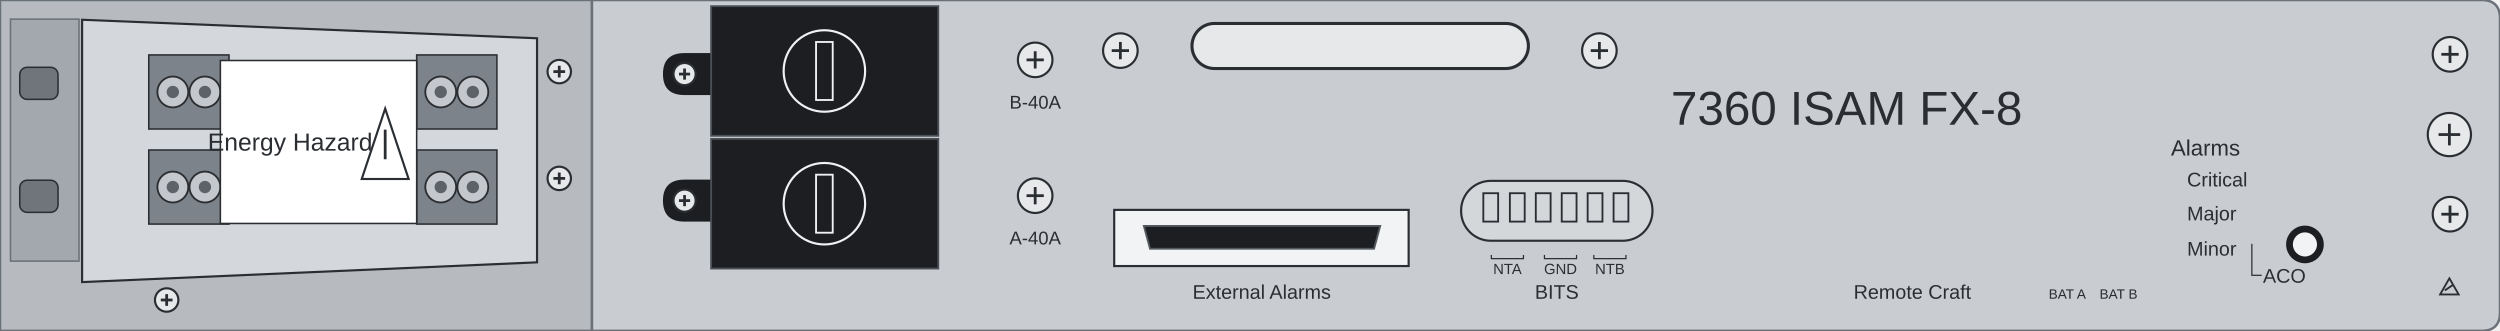
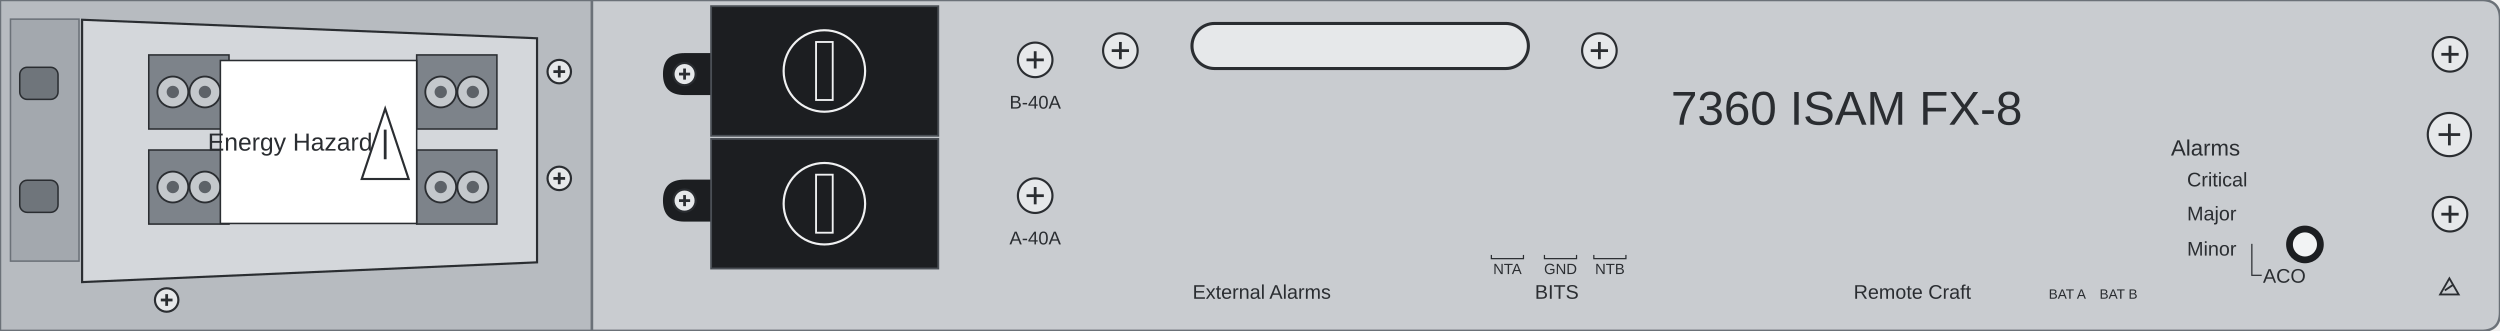
<svg xmlns="http://www.w3.org/2000/svg" width="405.0mm" height="53.6mm" viewBox="0 0 405.0 53.6">
  <rect id="face" x="0" y="0" width="405.0" height="53.6" fill="none" />
  <rect id="terminal-frame" x="0" y="0" width="95.9" height="53.6" fill="#b7bbc0" stroke="#6b7178" stroke-width="0.4" />
  <path id="plate" d="M 95.9 0 L 402.0 0 Q 405.0 0 405.0 3 L 405.0 50.6 Q 405.0 53.6 402.0 53.6 L 95.9 53.6 Z" fill="#c9ccd0" stroke="#6b7178" stroke-width="0.4" />
  <rect id="terminal-hinge" x="1.7" y="3.1" width="11.1" height="39.2" fill="#a3a8ae" stroke="#6b7178" stroke-width="0.25" />
  <rect x="3.2" y="10.90" width="6.2" height="5.2" rx="1.2" fill="#6f757b" stroke="#2a2d31" stroke-width="0.25" />
  <rect x="3.2" y="29.20" width="6.2" height="5.2" rx="1.2" fill="#6f757b" stroke="#2a2d31" stroke-width="0.25" />
  <g id="terminal-cover">
    <path d="M 13.3 3.2 L 87.0 6.2 L 87.0 42.5 L 13.3 45.7 Z" fill="#d9dcdf" fill-opacity="0.85" stroke="#2a2d31" stroke-width="0.35" />
    <g id="ebatret-1">
      <rect x="24.10" y="8.90" width="13.0" height="12.0" fill="#7d838a" stroke="#2a2d31" stroke-width="0.25" />
      <circle cx="28.00" cy="14.9" r="2.5" fill="#c4c8cc" stroke="#2a2d31" stroke-width="0.3" />
      <circle cx="33.20" cy="14.9" r="2.5" fill="#c4c8cc" stroke="#2a2d31" stroke-width="0.3" />
      <circle cx="28.00" cy="14.9" r="1.0" fill="#5d6268" />
      <circle cx="33.20" cy="14.9" r="1.0" fill="#5d6268" />
    </g>
    <g id="ebatret-2">
      <rect x="24.10" y="24.30" width="13.0" height="12.0" fill="#7d838a" stroke="#2a2d31" stroke-width="0.25" />
      <circle cx="28.00" cy="30.3" r="2.5" fill="#c4c8cc" stroke="#2a2d31" stroke-width="0.3" />
      <circle cx="33.20" cy="30.3" r="2.5" fill="#c4c8cc" stroke="#2a2d31" stroke-width="0.3" />
      <circle cx="28.00" cy="30.3" r="1.0" fill="#5d6268" />
      <circle cx="33.20" cy="30.3" r="1.0" fill="#5d6268" />
    </g>
    <g id="ebat-a">
      <rect x="67.50" y="8.90" width="13.0" height="12.0" fill="#7d838a" stroke="#2a2d31" stroke-width="0.25" />
      <circle cx="71.40" cy="14.9" r="2.5" fill="#c4c8cc" stroke="#2a2d31" stroke-width="0.3" />
      <circle cx="76.60" cy="14.9" r="2.5" fill="#c4c8cc" stroke="#2a2d31" stroke-width="0.3" />
      <circle cx="71.40" cy="14.9" r="1.0" fill="#5d6268" />
      <circle cx="76.60" cy="14.9" r="1.0" fill="#5d6268" />
    </g>
    <g id="ebat-b">
      <rect x="67.50" y="24.30" width="13.0" height="12.0" fill="#7d838a" stroke="#2a2d31" stroke-width="0.25" />
      <circle cx="71.40" cy="30.3" r="2.5" fill="#c4c8cc" stroke="#2a2d31" stroke-width="0.3" />
      <circle cx="76.60" cy="30.3" r="2.5" fill="#c4c8cc" stroke="#2a2d31" stroke-width="0.3" />
      <circle cx="71.40" cy="30.3" r="1.0" fill="#5d6268" />
      <circle cx="76.60" cy="30.3" r="1.0" fill="#5d6268" />
    </g>
    <g id="cover-silkscreen">
      <g id="energy-hazard">
        <rect x="35.7" y="9.8" width="31.8" height="26.4" fill="#ffffff" stroke="#2a2d31" stroke-width="0.25" />
        <text x="47.0" y="24.4" font-family="Arial" font-size="4.0" fill="#2a2d31" text-anchor="middle">Energy Hazard</text>
        <path d="M 58.6 29.0 L 62.4 17.6 L 66.2 29.0 Z" fill="none" stroke="#2a2d31" stroke-width="0.35" />
        <path d="M 62.4 21.0 L 62.4 25.8" stroke="#2a2d31" stroke-width="0.45" />
      </g>
    </g>
  </g>
  <g>
    <circle cx="90.6" cy="11.6" r="1.90" fill="#e6e8ea" stroke="#2a2d31" stroke-width="0.35" />
    <path d="M 89.65 11.6 L 91.55 11.6 M 90.6 10.65 L 90.6 12.55" stroke="#2a2d31" stroke-width="0.45" />
  </g>
  <g>
    <circle cx="90.6" cy="28.9" r="1.90" fill="#e6e8ea" stroke="#2a2d31" stroke-width="0.35" />
    <path d="M 89.65 28.9 L 91.55 28.9 M 90.6 27.95 L 90.6 29.85" stroke="#2a2d31" stroke-width="0.45" />
  </g>
  <g>
    <circle cx="27.0" cy="48.6" r="1.90" fill="#e6e8ea" stroke="#2a2d31" stroke-width="0.35" />
    <path d="M 26.05 48.6 L 27.95 48.6 M 27.0 47.65 L 27.0 49.55" stroke="#2a2d31" stroke-width="0.45" />
  </g>
  <g id="breaker-b">
    <path d="M 115.2 8.60 L 110.9 8.60 Q 107.4 8.60 107.4 12.0 Q 107.4 15.40 110.9 15.40 L 115.2 15.40 Z" fill="#1c1e21" />
    <rect x="115.2" y="1.0" width="36.8" height="21.0" fill="#1c1e21" stroke="#4a4f55" stroke-width="0.3" />
    <circle cx="133.55" cy="11.50" r="6.6" fill="#1c1e21" stroke="#f0f1f2" stroke-width="0.35" />
    <rect x="132.2" y="6.80" width="2.7" height="9.4" fill="none" stroke="#f0f1f2" stroke-width="0.3" />
  </g>
  <g>
    <circle cx="110.9" cy="12.0" r="1.80" fill="#e6e8ea" stroke="#2a2d31" stroke-width="0.35" />
    <path d="M 110.00 12.0 L 111.80 12.0 M 110.9 11.10 L 110.9 12.90" stroke="#2a2d31" stroke-width="0.45" />
  </g>
  <g id="breaker-a">
    <path d="M 115.2 29.10 L 110.9 29.10 Q 107.4 29.10 107.4 32.5 Q 107.4 35.90 110.9 35.90 L 115.2 35.90 Z" fill="#1c1e21" />
    <rect x="115.2" y="22.5" width="36.8" height="21.0" fill="#1c1e21" stroke="#4a4f55" stroke-width="0.3" />
    <circle cx="133.55" cy="33.00" r="6.6" fill="#1c1e21" stroke="#f0f1f2" stroke-width="0.35" />
    <rect x="132.2" y="28.30" width="2.7" height="9.4" fill="none" stroke="#f0f1f2" stroke-width="0.3" />
  </g>
  <g>
    <circle cx="110.9" cy="32.5" r="1.80" fill="#e6e8ea" stroke="#2a2d31" stroke-width="0.35" />
    <path d="M 110.00 32.5 L 111.80 32.5 M 110.9 31.60 L 110.9 33.40" stroke="#2a2d31" stroke-width="0.45" />
  </g>
  <g>
    <circle cx="167.7" cy="9.7" r="2.80" fill="#e6e8ea" stroke="#2a2d31" stroke-width="0.35" />
    <path d="M 166.30 9.7 L 169.10 9.7 M 167.7 8.30 L 167.7 11.10" stroke="#2a2d31" stroke-width="0.45" />
  </g>
  <g>
    <circle cx="167.7" cy="31.7" r="2.80" fill="#e6e8ea" stroke="#2a2d31" stroke-width="0.35" />
    <path d="M 166.30 31.7 L 169.10 31.7 M 167.7 30.30 L 167.7 33.10" stroke="#2a2d31" stroke-width="0.45" />
  </g>
  <g>
    <circle cx="181.5" cy="8.2" r="2.80" fill="#e6e8ea" stroke="#2a2d31" stroke-width="0.35" />
    <path d="M 180.10 8.2 L 182.90 8.2 M 181.5 6.80 L 181.5 9.60" stroke="#2a2d31" stroke-width="0.45" />
  </g>
  <g>
    <circle cx="259.1" cy="8.2" r="2.80" fill="#e6e8ea" stroke="#2a2d31" stroke-width="0.35" />
    <path d="M 257.70 8.2 L 260.50 8.2 M 259.1 6.80 L 259.1 9.60" stroke="#2a2d31" stroke-width="0.45" />
  </g>
  <g>
    <circle cx="396.9" cy="8.8" r="2.80" fill="#e6e8ea" stroke="#2a2d31" stroke-width="0.35" />
    <path d="M 395.50 8.8 L 398.30 8.8 M 396.9 7.40 L 396.9 10.20" stroke="#2a2d31" stroke-width="0.45" />
  </g>
  <g>
    <circle cx="396.9" cy="34.7" r="2.80" fill="#e6e8ea" stroke="#2a2d31" stroke-width="0.35" />
    <path d="M 395.50 34.7 L 398.30 34.7 M 396.9 33.30 L 396.9 36.10" stroke="#2a2d31" stroke-width="0.45" />
  </g>
  <g id="captive-screw">
    <circle cx="396.8" cy="21.8" r="3.50" fill="#e6e8ea" stroke="#2a2d31" stroke-width="0.35" />
    <path d="M 395.05 21.8 L 398.55 21.8 M 396.8 20.05 L 396.8 23.55" stroke="#2a2d31" stroke-width="0.45" />
  </g>
  <rect id="handle" x="193.1" y="3.8" width="54.5" height="7.3" rx="3.65" fill="#e6e8ea" stroke="#2a2d31" stroke-width="0.5" />
-   <g id="alarm-io">
-     <rect x="180.5" y="34.0" width="47.7" height="9.1" fill="#f2f3f4" stroke="#2a2d31" stroke-width="0.35" />
-     <path d="M 185.3 36.6 L 223.6 36.6 L 222.6 40.3 L 186.3 40.3 Z" fill="#1c1e21" stroke="#555a60" stroke-width="0.3" />
-   </g>
-   <g id="bits">
-     <rect x="236.7" y="29.3" width="31.0" height="9.7" rx="4.8" fill="#d4d7da" stroke="#2a2d31" stroke-width="0.35" />
-     <rect x="240.30" y="31.3" width="2.4" height="4.6" fill="none" stroke="#2a2d31" stroke-width="0.3" />
-     <rect x="244.60" y="31.3" width="2.4" height="4.6" fill="none" stroke="#2a2d31" stroke-width="0.3" />
-     <rect x="248.80" y="31.3" width="2.4" height="4.6" fill="none" stroke="#2a2d31" stroke-width="0.3" />
-     <rect x="253.00" y="31.3" width="2.4" height="4.6" fill="none" stroke="#2a2d31" stroke-width="0.3" />
-     <rect x="257.20" y="31.3" width="2.4" height="4.6" fill="none" stroke="#2a2d31" stroke-width="0.3" />
-     <rect x="261.40" y="31.3" width="2.4" height="4.6" fill="none" stroke="#2a2d31" stroke-width="0.3" />
-   </g>
  <g id="aco-switch">
    <circle cx="373.4" cy="39.6" r="2.5" fill="#f2f3f4" stroke="#1c1e21" stroke-width="1.1" />
  </g>
  <g id="esd-mark">
    <path d="M 395.30 47.70 L 396.8 45.09 L 398.30 47.70 Z" fill="none" stroke="#2a2d31" stroke-width="0.3" />
    <path d="M 396.05 47.05 L 397.40 46.14" stroke="#2a2d31" stroke-width="0.3" />
  </g>
  <g id="silkscreen">
    <text x="167.7" y="17.6" font-family="Arial" font-size="3.0" fill="#2a2d31" text-anchor="middle">B-40A</text>
    <text x="167.7" y="39.6" font-family="Arial" font-size="3.0" fill="#2a2d31" text-anchor="middle">A-40A</text>
    <text x="270.7" y="20.2" font-family="Arial" font-size="7.7" fill="#2a2d31" text-anchor="start">7360 ISAM FX-8</text>
    <text x="204.4" y="48.4" font-family="Arial" font-size="3.2" fill="#2a2d31" text-anchor="middle">External Alarms</text>
    <path d="M 241.60 41.3 L 241.60 41.9 L 246.80 41.9 L 246.80 41.3" stroke="#2a2d31" stroke-width="0.2" fill="none" />
    <text x="244.2" y="44.4" font-family="Arial" font-size="2.4" fill="#2a2d31" text-anchor="middle">NTA</text>
    <path d="M 250.20 41.3 L 250.20 41.9 L 255.40 41.9 L 255.40 41.3" stroke="#2a2d31" stroke-width="0.2" fill="none" />
    <text x="252.8" y="44.4" font-family="Arial" font-size="2.4" fill="#2a2d31" text-anchor="middle">GND</text>
    <path d="M 258.20 41.3 L 258.20 41.9 L 263.40 41.9 L 263.40 41.3" stroke="#2a2d31" stroke-width="0.2" fill="none" />
    <text x="260.8" y="44.4" font-family="Arial" font-size="2.4" fill="#2a2d31" text-anchor="middle">NTB</text>
    <text x="252.2" y="48.4" font-family="Arial" font-size="3.2" fill="#2a2d31" text-anchor="middle">BITS</text>
    <text x="309.8" y="48.4" font-family="Arial" font-size="3.2" fill="#2a2d31" text-anchor="middle">Remote Craft</text>
    <text x="334.9" y="48.4" font-family="Arial" font-size="2.2" fill="#2a2d31" text-anchor="middle">BAT A</text>
    <text x="343.2" y="48.4" font-family="Arial" font-size="2.2" fill="#2a2d31" text-anchor="middle">BAT B</text>
    <text x="357.3" y="25.2" font-family="Arial" font-size="3.6" fill="#2a2d31" text-anchor="middle">Alarms</text>
    <text x="354.3" y="30.2" font-family="Arial" font-size="3.2" fill="#2a2d31" text-anchor="start">Critical</text>
    <text x="354.3" y="35.7" font-family="Arial" font-size="3.2" fill="#2a2d31" text-anchor="start">Major</text>
    <text x="354.3" y="41.4" font-family="Arial" font-size="3.2" fill="#2a2d31" text-anchor="start">Minor</text>
    <path d="M 364.8 39.5 L 364.8 44.6 L 366.4 44.6" stroke="#2a2d31" stroke-width="0.2" fill="none" />
    <text x="366.6" y="45.8" font-family="Arial" font-size="3.2" fill="#2a2d31" text-anchor="start">ACO</text>
  </g>
</svg>
